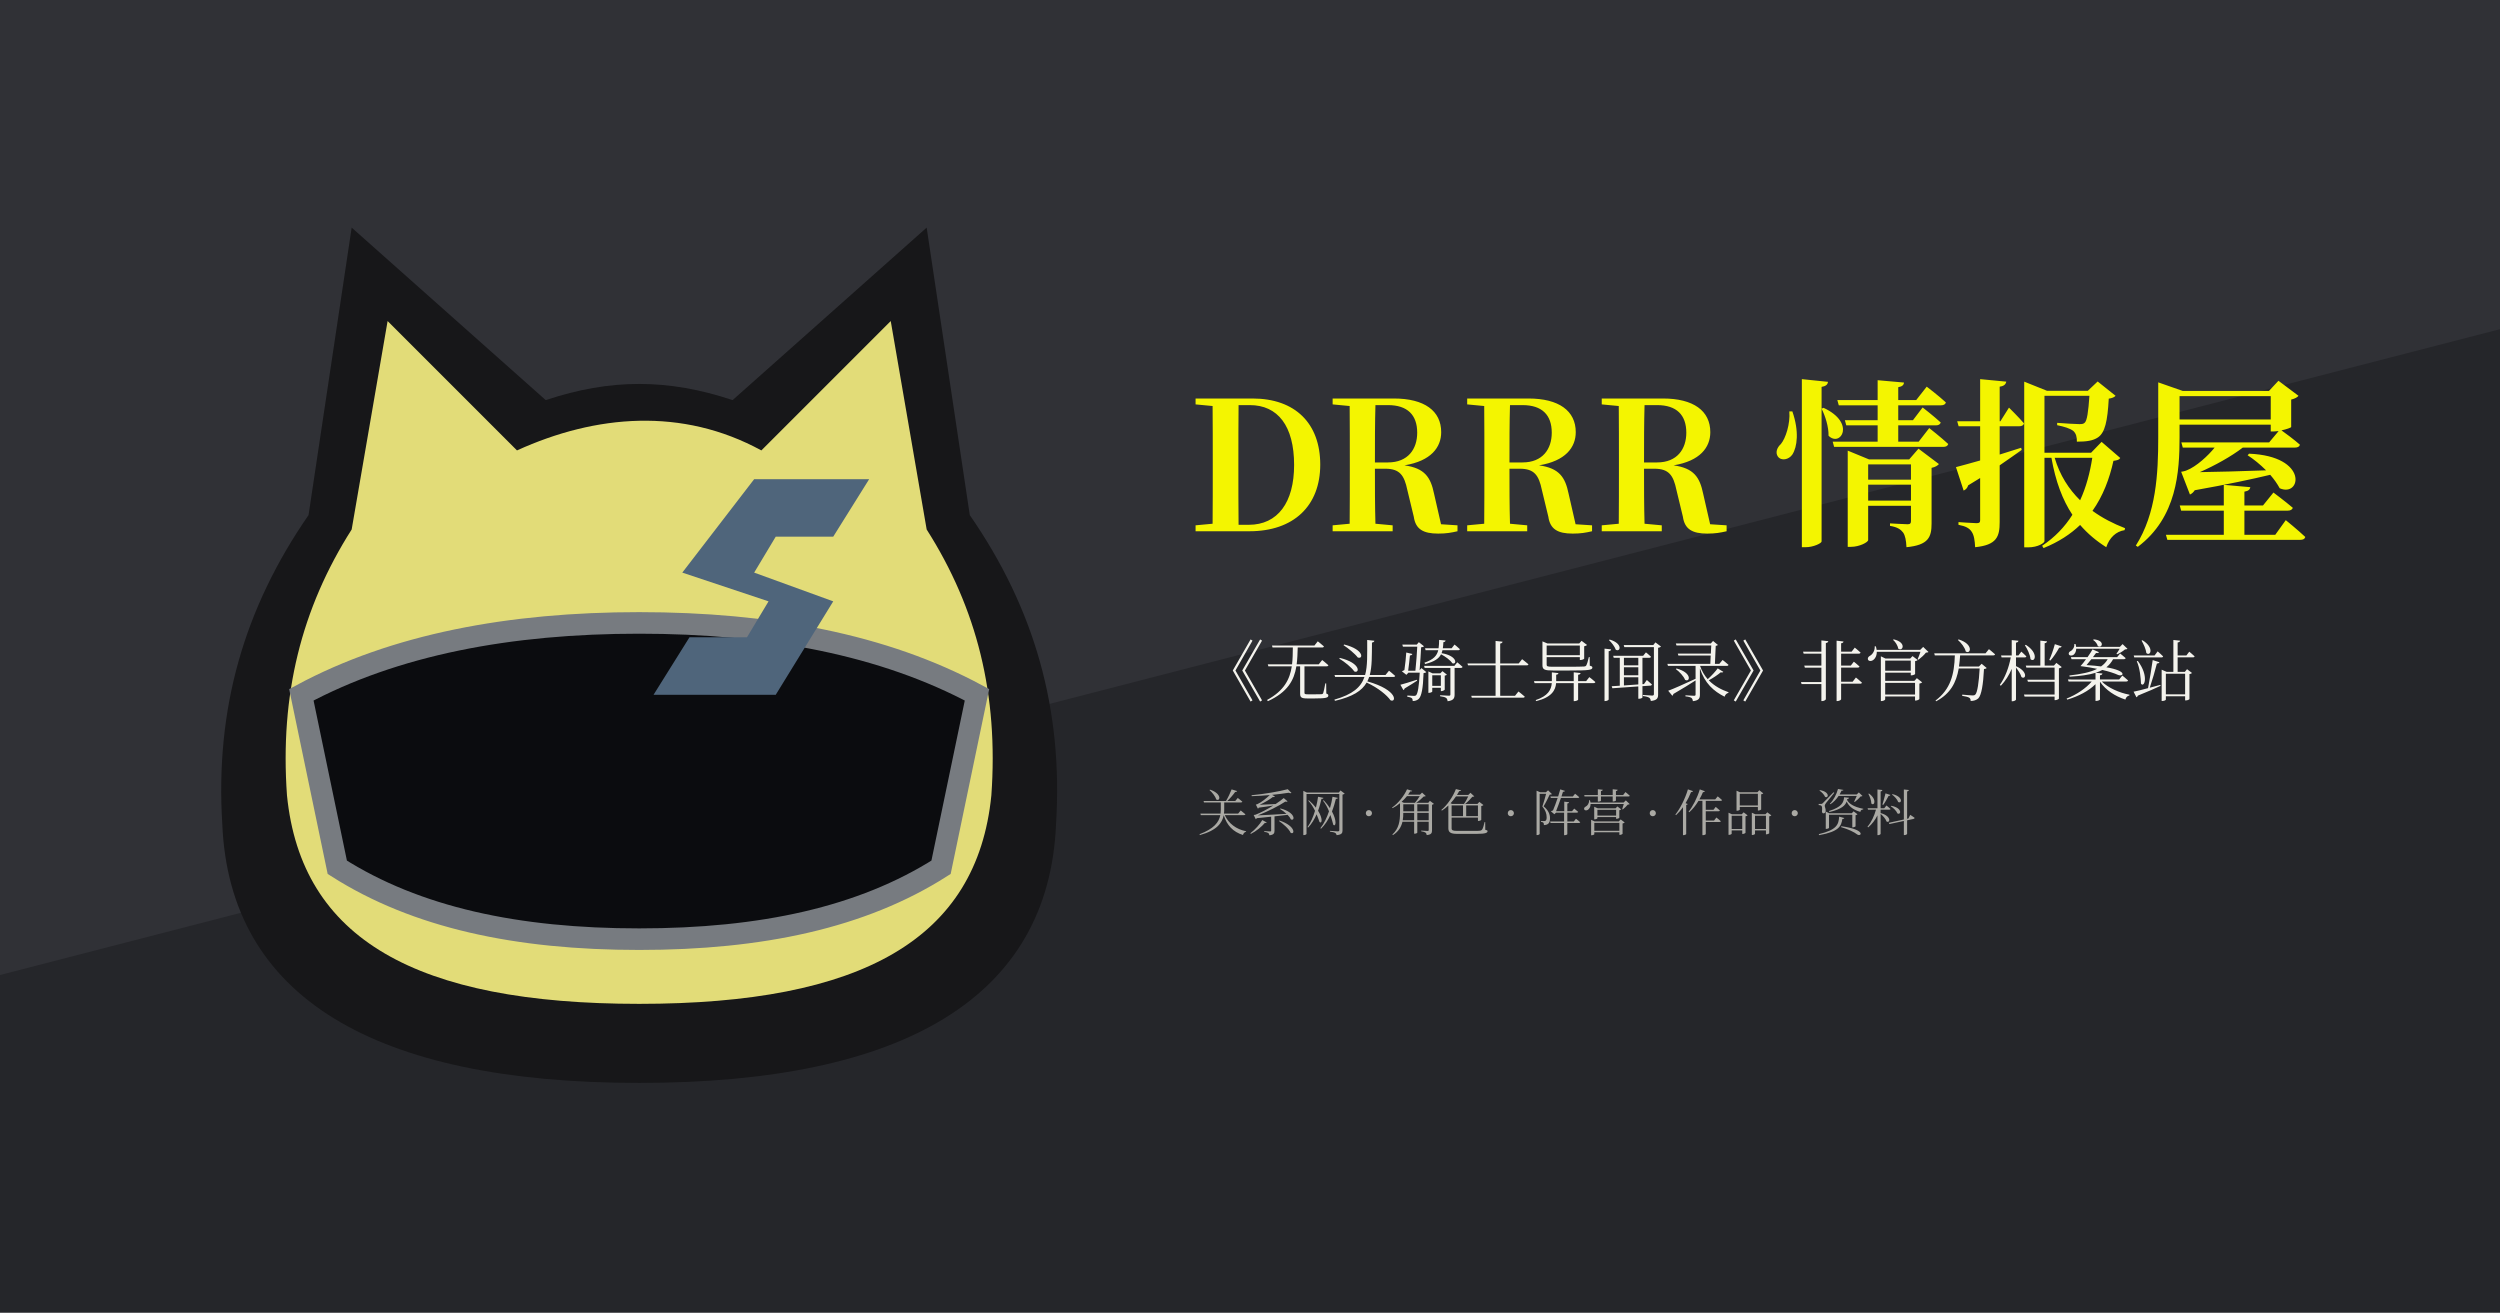
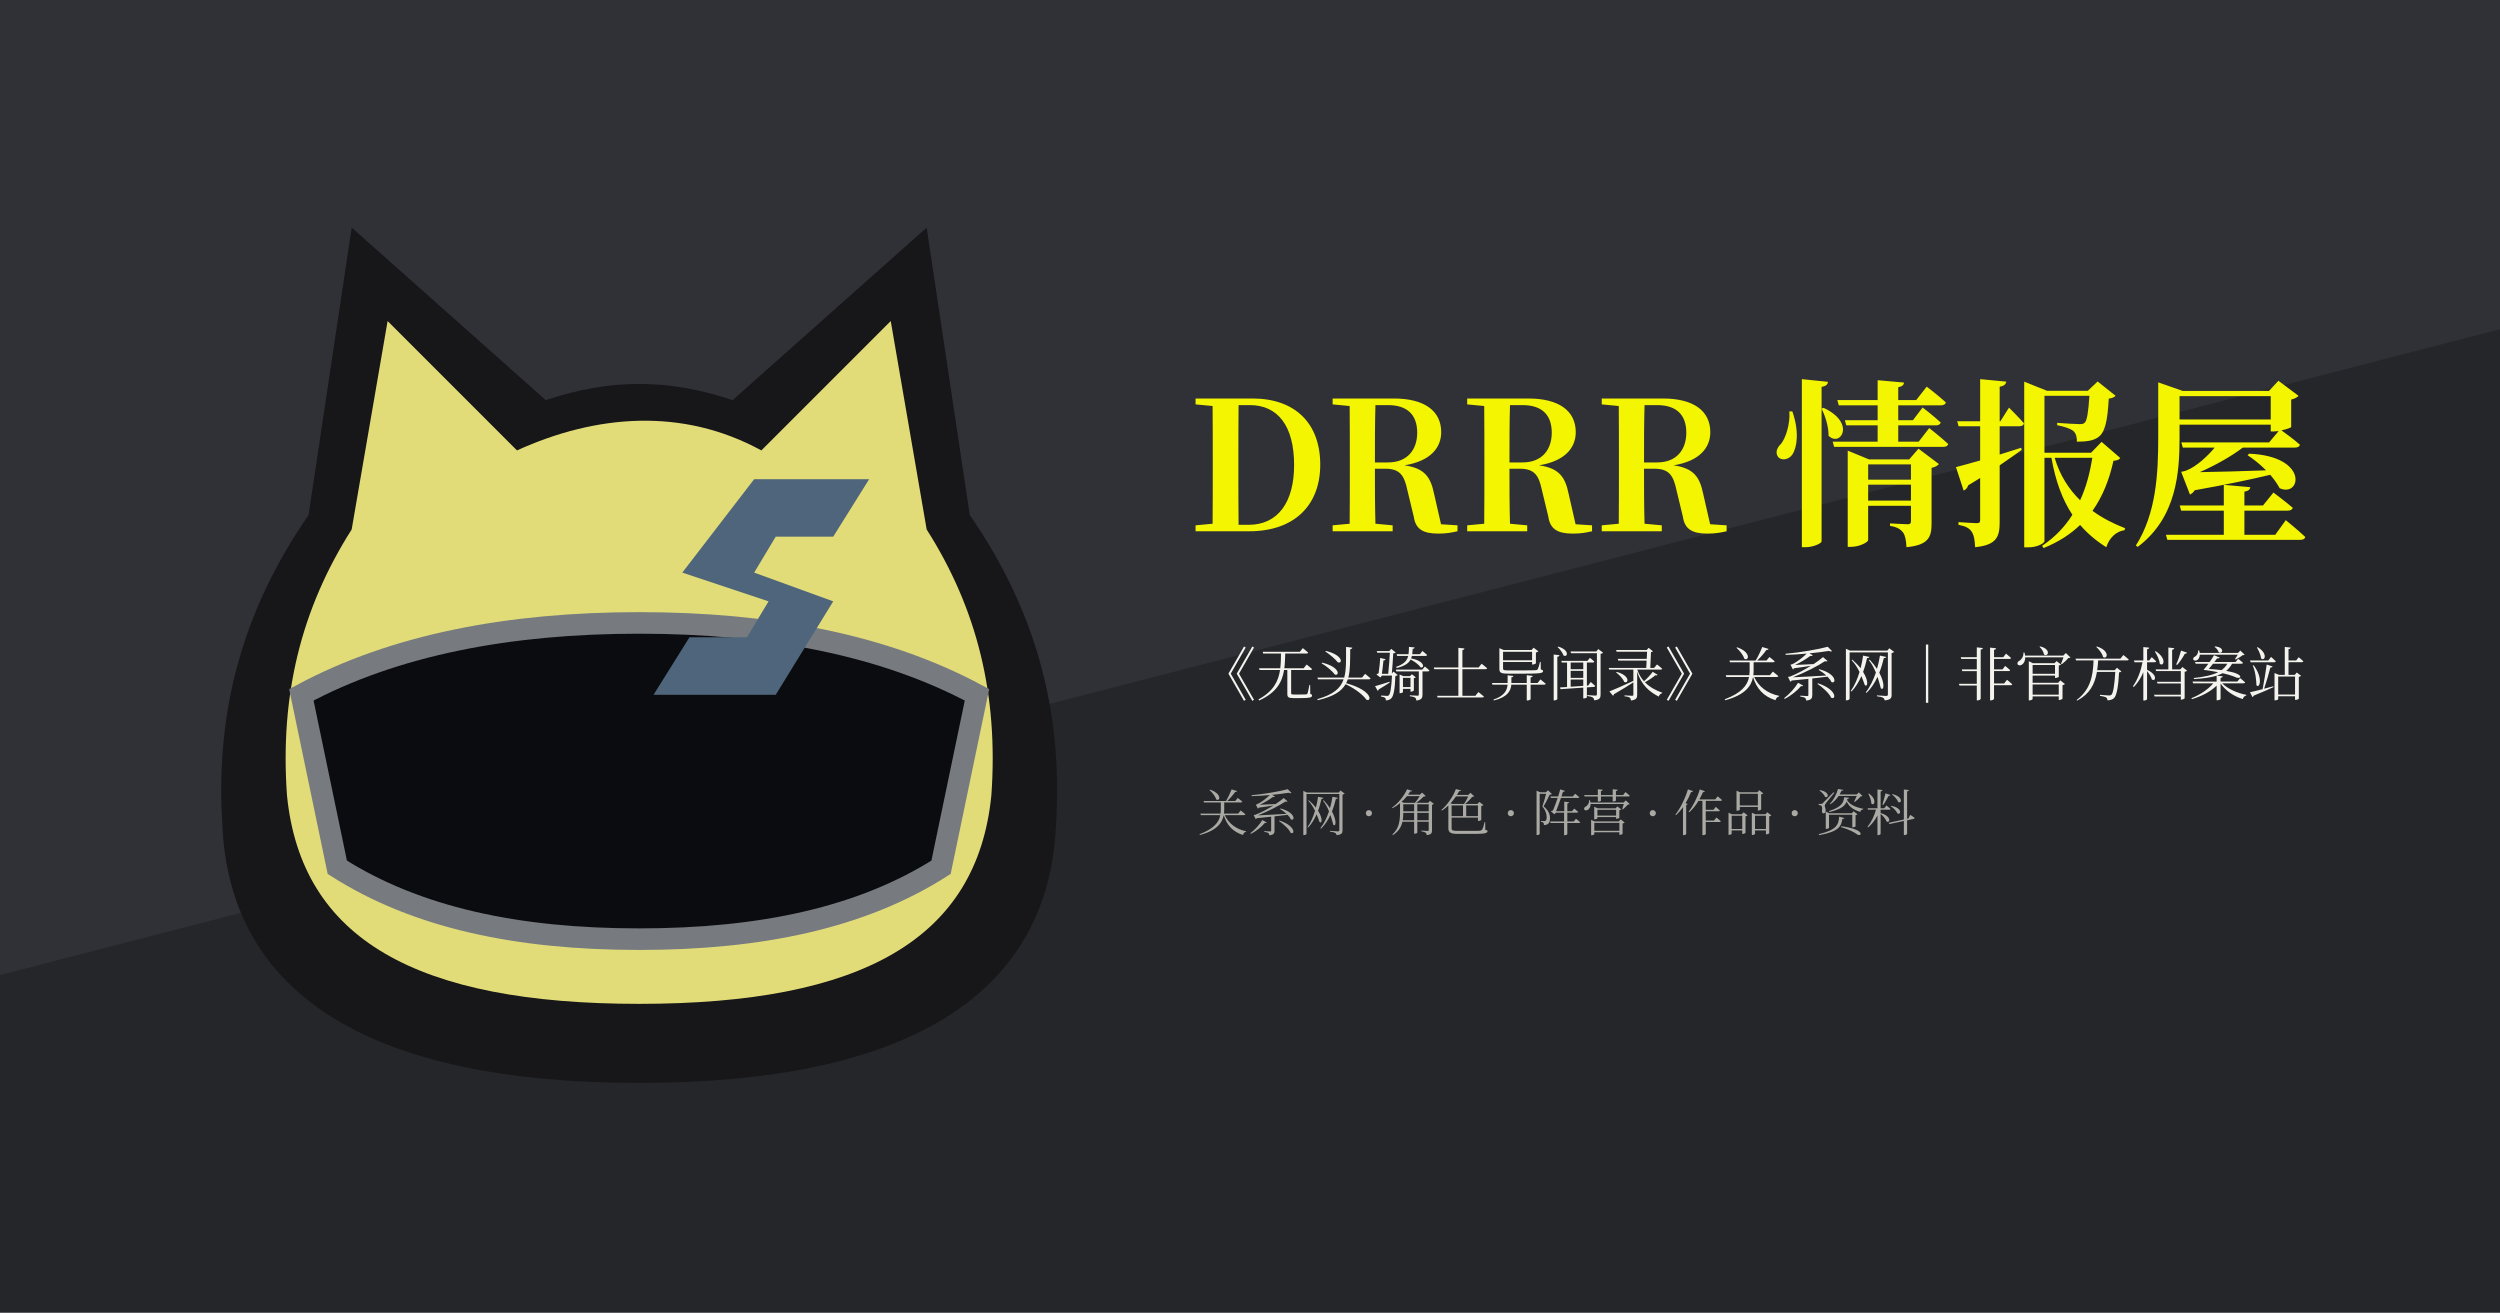
<svg xmlns="http://www.w3.org/2000/svg" viewBox="0 0 1200 630">
  <rect width="1200" height="630" fill="#303136" />
  <path fill="#25262a" d="M0 468 1200 158v472H0z" />
  <g transform="translate(86 92) scale(3.45)">
    <path fill="#171719" d="M18 45 24 5l27 24c9-3 17-3 26 0l27-24 6 40c9 13 13 27 12 43-1 24-21 36-58 36S7 112 6 88c-1-16 3-30 12-43Z" />
    <path fill="#e2dc78" d="m24 47 5-29 18 18c11-5 23-6 34 0l18-18 5 29c7 11 10 23 9 37-2 20-18 29-49 29S17 104 15 84c-1-14 2-26 9-37Z" />
    <path fill="#0b0c0f" stroke="#777b80" stroke-width="3" d="M17 70c13-7 29-10 47-10s34 3 47 10l-5 24c-11 7-25 10-42 10s-31-3-42-10l-5-24Z" />
    <path fill="#4f657b" d="M80 40h16l-5 8h-8l-3 5 11 4-8 13H66l5-8h8l3-5-12-4 10-13Z" />
  </g>
  <text x="570" y="255" fill="#f4f500" font-family="Songti SC, Songti TC, STSong, SimSun, NSimSun, Noto Serif CJK SC, Noto Serif SC, Georgia, Times New Roman, serif" font-size="86" font-weight="900">DRRR 情报屋</text>
-   <text x="575" y="334" fill="#f4f3ed" font-family="Songti SC, Songti TC, STSong, SimSun, NSimSun, Noto Serif CJK SC, Noto Serif SC, Georgia, Times New Roman, serif" font-size="32">《无头骑士异闻录》非官方档案站</text>
+   <text x="575" y="334" fill="#f4f3ed" font-family="Songti SC, Songti TC, STSong, SimSun, NSimSun, Noto Serif CJK SC, Noto Serif SC, Georgia, Times New Roman, serif" font-size="28">《无头骑士异闻录》关系网｜非官方档案站</text>
  <text x="575" y="399" fill="#aaa9a4" font-family="Songti SC, Songti TC, STSong, SimSun, NSimSun, Noto Serif CJK SC, Noto Serif SC, Georgia, Times New Roman, serif" font-size="24">关系网 · 角色 · 阵营 · 作品 · 资料</text>
</svg>
